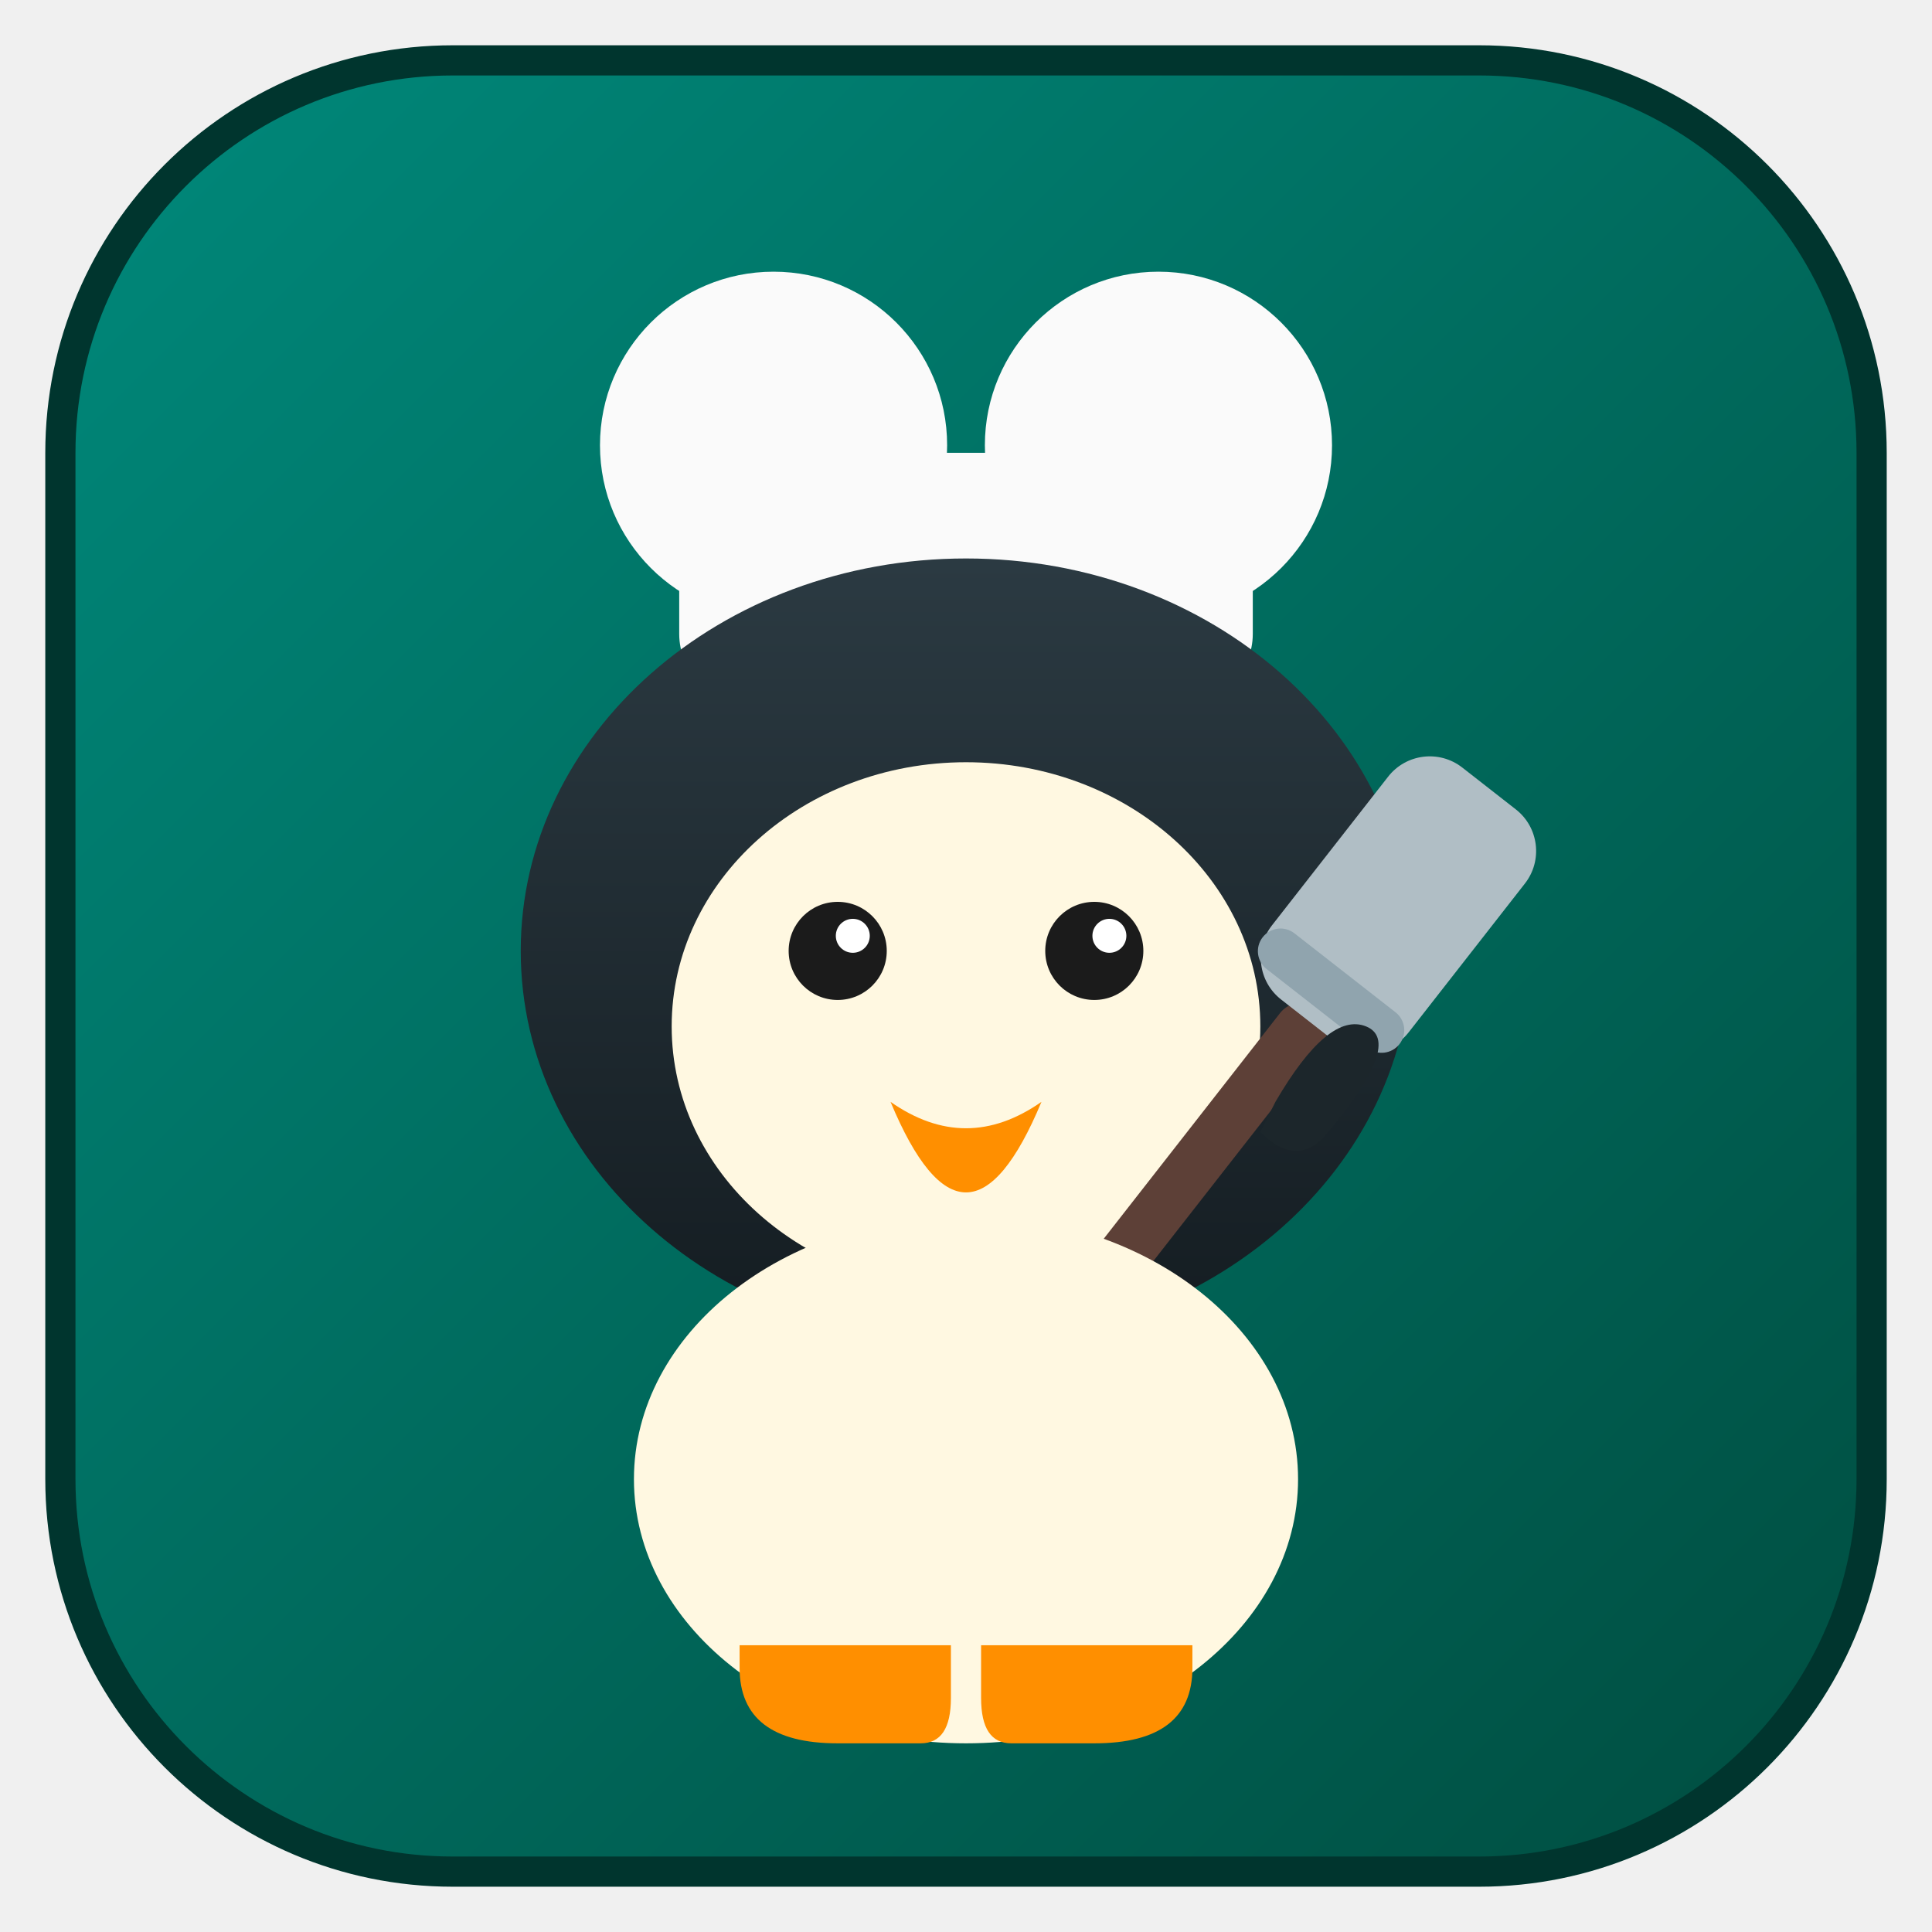
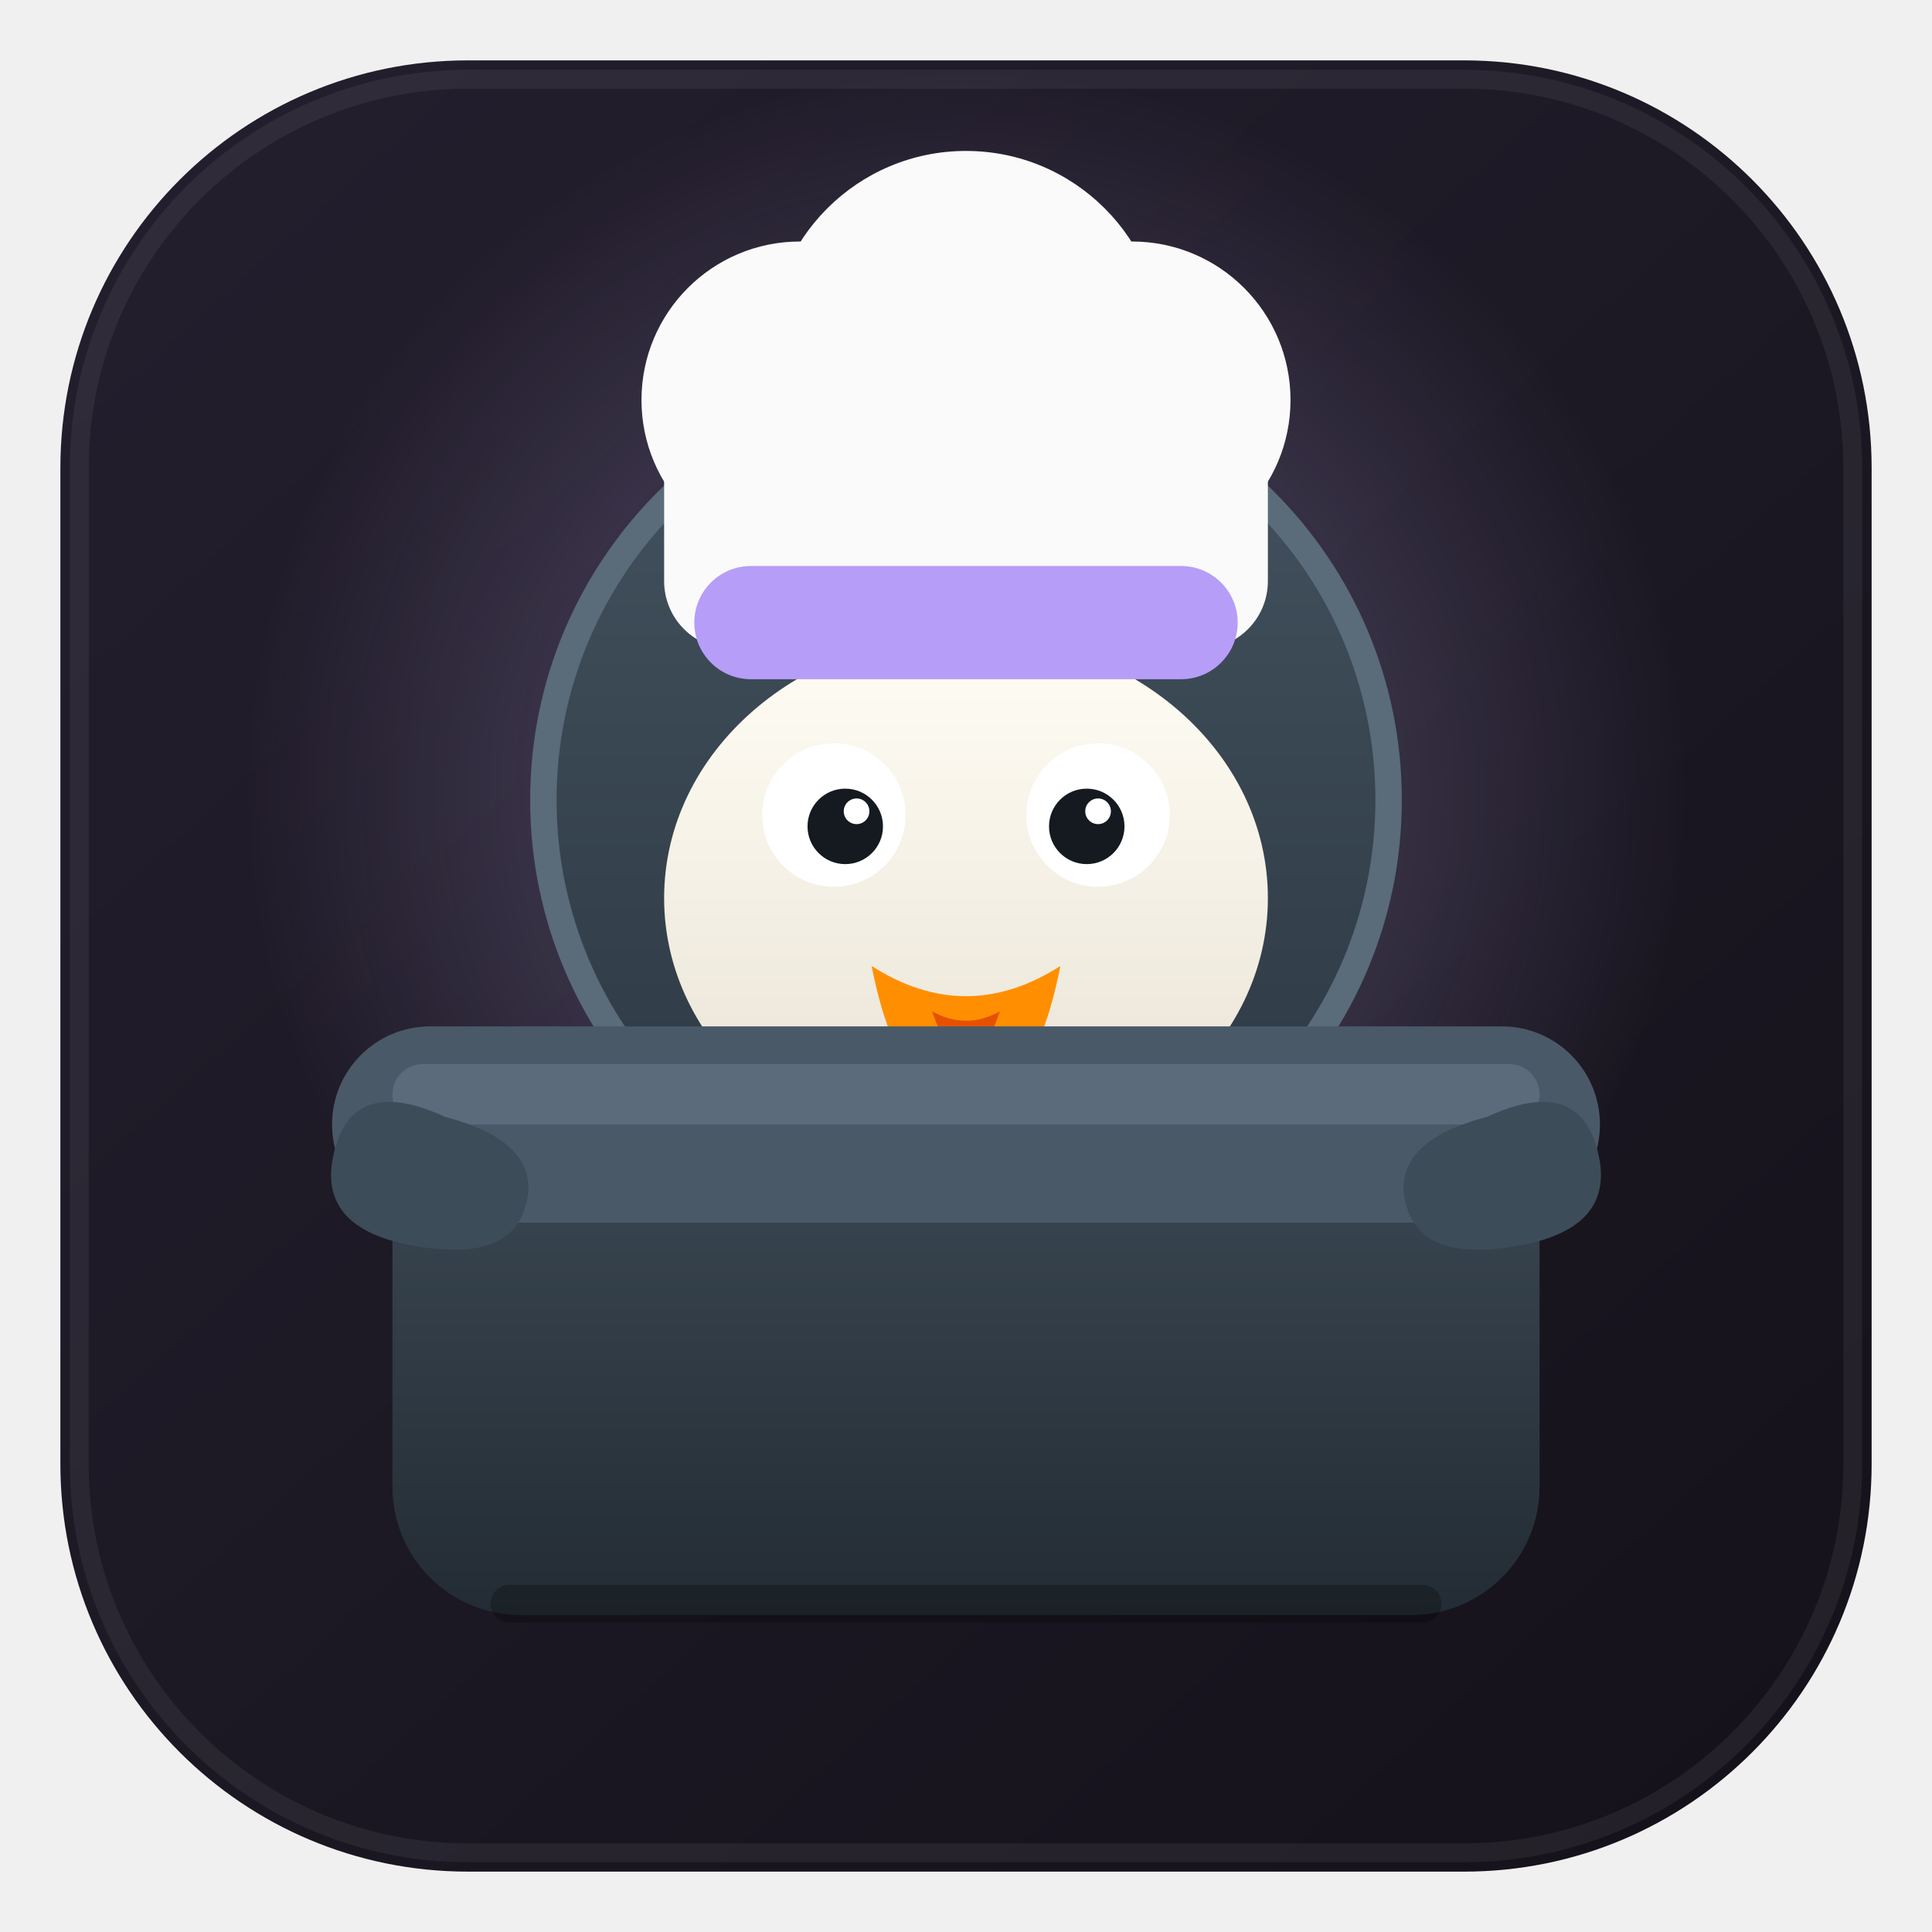
<svg xmlns="http://www.w3.org/2000/svg" viewBox="0 0 512 512">
  <defs>
-     <linearGradient id="bg" x1="0" y1="0" x2="1" y2="1">
-       <stop offset="0" stop-color="#00897B" />
-       <stop offset="1" stop-color="#004D40" />
+     <linearGradient id="tile" x1="0" y1="0" x2="0.9" y2="1">
+       <stop offset="0" stop-color="#241f2e" />
+       <stop offset="1" stop-color="#15121b" />
    </linearGradient>
-     <linearGradient id="bdy" x1="0" y1="0" x2="0" y2="1">
-       <stop offset="0" stop-color="#2B3A42" />
-       <stop offset="1" stop-color="#141C21" />
+     <radialGradient id="glow" cx="0.5" cy="0.5" r="0.5">
+       <stop offset="0" stop-color="#d0bcff" stop-opacity="0.35" />
+       <stop offset="1" stop-color="#d0bcff" stop-opacity="0" />
+     </radialGradient>
+     <linearGradient id="pot" x1="0" y1="0" x2="0" y2="1">
+       <stop offset="0" stop-color="#3d4a56" />
+       <stop offset="1" stop-color="#232c34" />
+     </linearGradient>
+     <linearGradient id="head" x1="0" y1="0" x2="0" y2="1">
+       <stop offset="0" stop-color="#43535f" />
+       <stop offset="1" stop-color="#2c3742" />
+     </linearGradient>
+     <linearGradient id="face" x1="0" y1="0" x2="0" y2="1">
+       <stop offset="0" stop-color="#fffdf5" />
+       <stop offset="1" stop-color="#e9e2d4" />
    </linearGradient>
  </defs>
-   <rect x="16" y="16" width="480" height="480" rx="104" fill="url(#bg)" />
-   <rect x="16" y="16" width="480" height="480" rx="104" fill="none" stroke="#00352E" stroke-width="8" />
+   <rect x="16" y="16" width="480" height="480" rx="108" fill="url(#tile)" />
+   <circle cx="256" cy="210" r="190" fill="url(#glow)" />
+   <rect x="21" y="21" width="470" height="470" rx="103" fill="none" stroke="#ffffff" stroke-opacity="0.06" stroke-width="5" />
+   <circle cx="256" cy="212" r="112" fill="url(#head)" stroke="#5a6b79" stroke-width="7" />
+   <ellipse cx="256" cy="238" rx="80" ry="70" fill="url(#face)" />
+   <circle cx="221" cy="216" r="19" fill="#ffffff" />
+   <circle cx="291" cy="216" r="19" fill="#ffffff" />
+   <circle cx="224" cy="219" r="10" fill="#141a1f" />
+   <circle cx="288" cy="219" r="10" fill="#141a1f" />
+   <circle cx="227" cy="215" r="3.4" fill="#ffffff" />
+   <circle cx="291" cy="215" r="3.4" fill="#ffffff" />
+   <path d="M 231 256 Q 256 272 281 256 Q 274 292 256 292 Q 238 292 231 256 Z" fill="#ff8f00" />
+   <path d="M 247 268 Q 256 273 265 268 Q 260 282 256 282 Q 252 282 247 268 Z" fill="#e65100" />
  <g>
-     <circle cx="205" cy="118" r="46" fill="#FAFAFA" />
-     <circle cx="307" cy="118" r="46" fill="#FAFAFA" />
-     <rect x="180" y="120" width="152" height="66" rx="18" fill="#FAFAFA" />
-     <rect x="192" y="186" width="128" height="22" rx="10" fill="#ECEFF1" />
+     <circle cx="212" cy="106" r="42" fill="#fafafa" />
+     <circle cx="256" cy="92" r="52" fill="#fafafa" />
+     <circle cx="300" cy="106" r="42" fill="#fafafa" />
+     <rect x="176" y="98" width="160" height="74" rx="18" fill="#fafafa" />
+     <rect x="184" y="150" width="144" height="30" rx="15" fill="#b69df8" />
  </g>
-   <ellipse cx="256" cy="252" rx="118" ry="104" fill="url(#bdy)" />
-   <ellipse cx="256" cy="272" rx="78" ry="70" fill="#FFF8E1" />
-   <circle cx="222" cy="252" r="13" fill="#1B1B1B" />
-   <circle cx="290" cy="252" r="13" fill="#1B1B1B" />
-   <circle cx="226" cy="248" r="4.5" fill="#FFFFFF" />
-   <circle cx="294" cy="248" r="4.5" fill="#FFFFFF" />
-   <path d="M 236 292 Q 256 306 276 292 Q 266 316 256 316 Q 246 316 236 292 Z" fill="#FF8F00" />
-   <g transform="rotate(38 356 260)">
-     <rect x="348" y="270" width="14" height="130" rx="7" fill="#5D4037" />
-     <rect x="332" y="196" width="46" height="78" rx="14" fill="#B0BEC5" />
-     <rect x="332" y="258" width="46" height="12" rx="6" fill="#90A4AE" />
-   </g>
-   <path d="M 338 292 Q 352 268 362 272 Q 372 276 352 300 Q 344 310 334 300 Z" fill="#1C262B" />
-   <ellipse cx="256" cy="392" rx="88" ry="70" fill="#FFF8E1" />
-   <path d="M 196 442 Q 196 462 222 462 L 244 462 Q 252 462 252 450 L 252 436 L 196 436 Z" fill="#FF8F00" />
-   <path d="M 316 442 Q 316 462 290 462 L 268 462 Q 260 462 260 450 L 260 436 L 316 436 Z" fill="#FF8F00" />
+   <rect x="104" y="288" width="304" height="140" rx="34" fill="url(#pot)" />
+   <rect x="88" y="272" width="336" height="52" rx="26" fill="#4a5968" />
+   <rect x="104" y="282" width="304" height="16" rx="8" fill="#5b6b7b" />
+   <path d="M 118 296 Q 92 284 88 308 Q 85 328 116 331 Q 138 333 140 316 Q 141 302 118 296 Z" fill="#3d4c59" />
+   <path d="M 394 296 Q 420 284 424 308 Q 427 328 396 331 Q 374 333 372 316 Q 371 302 394 296 Z" fill="#3d4c59" />
+   <rect x="130" y="420" width="252" height="10" rx="5" fill="#000000" fill-opacity="0.25" />
</svg>
